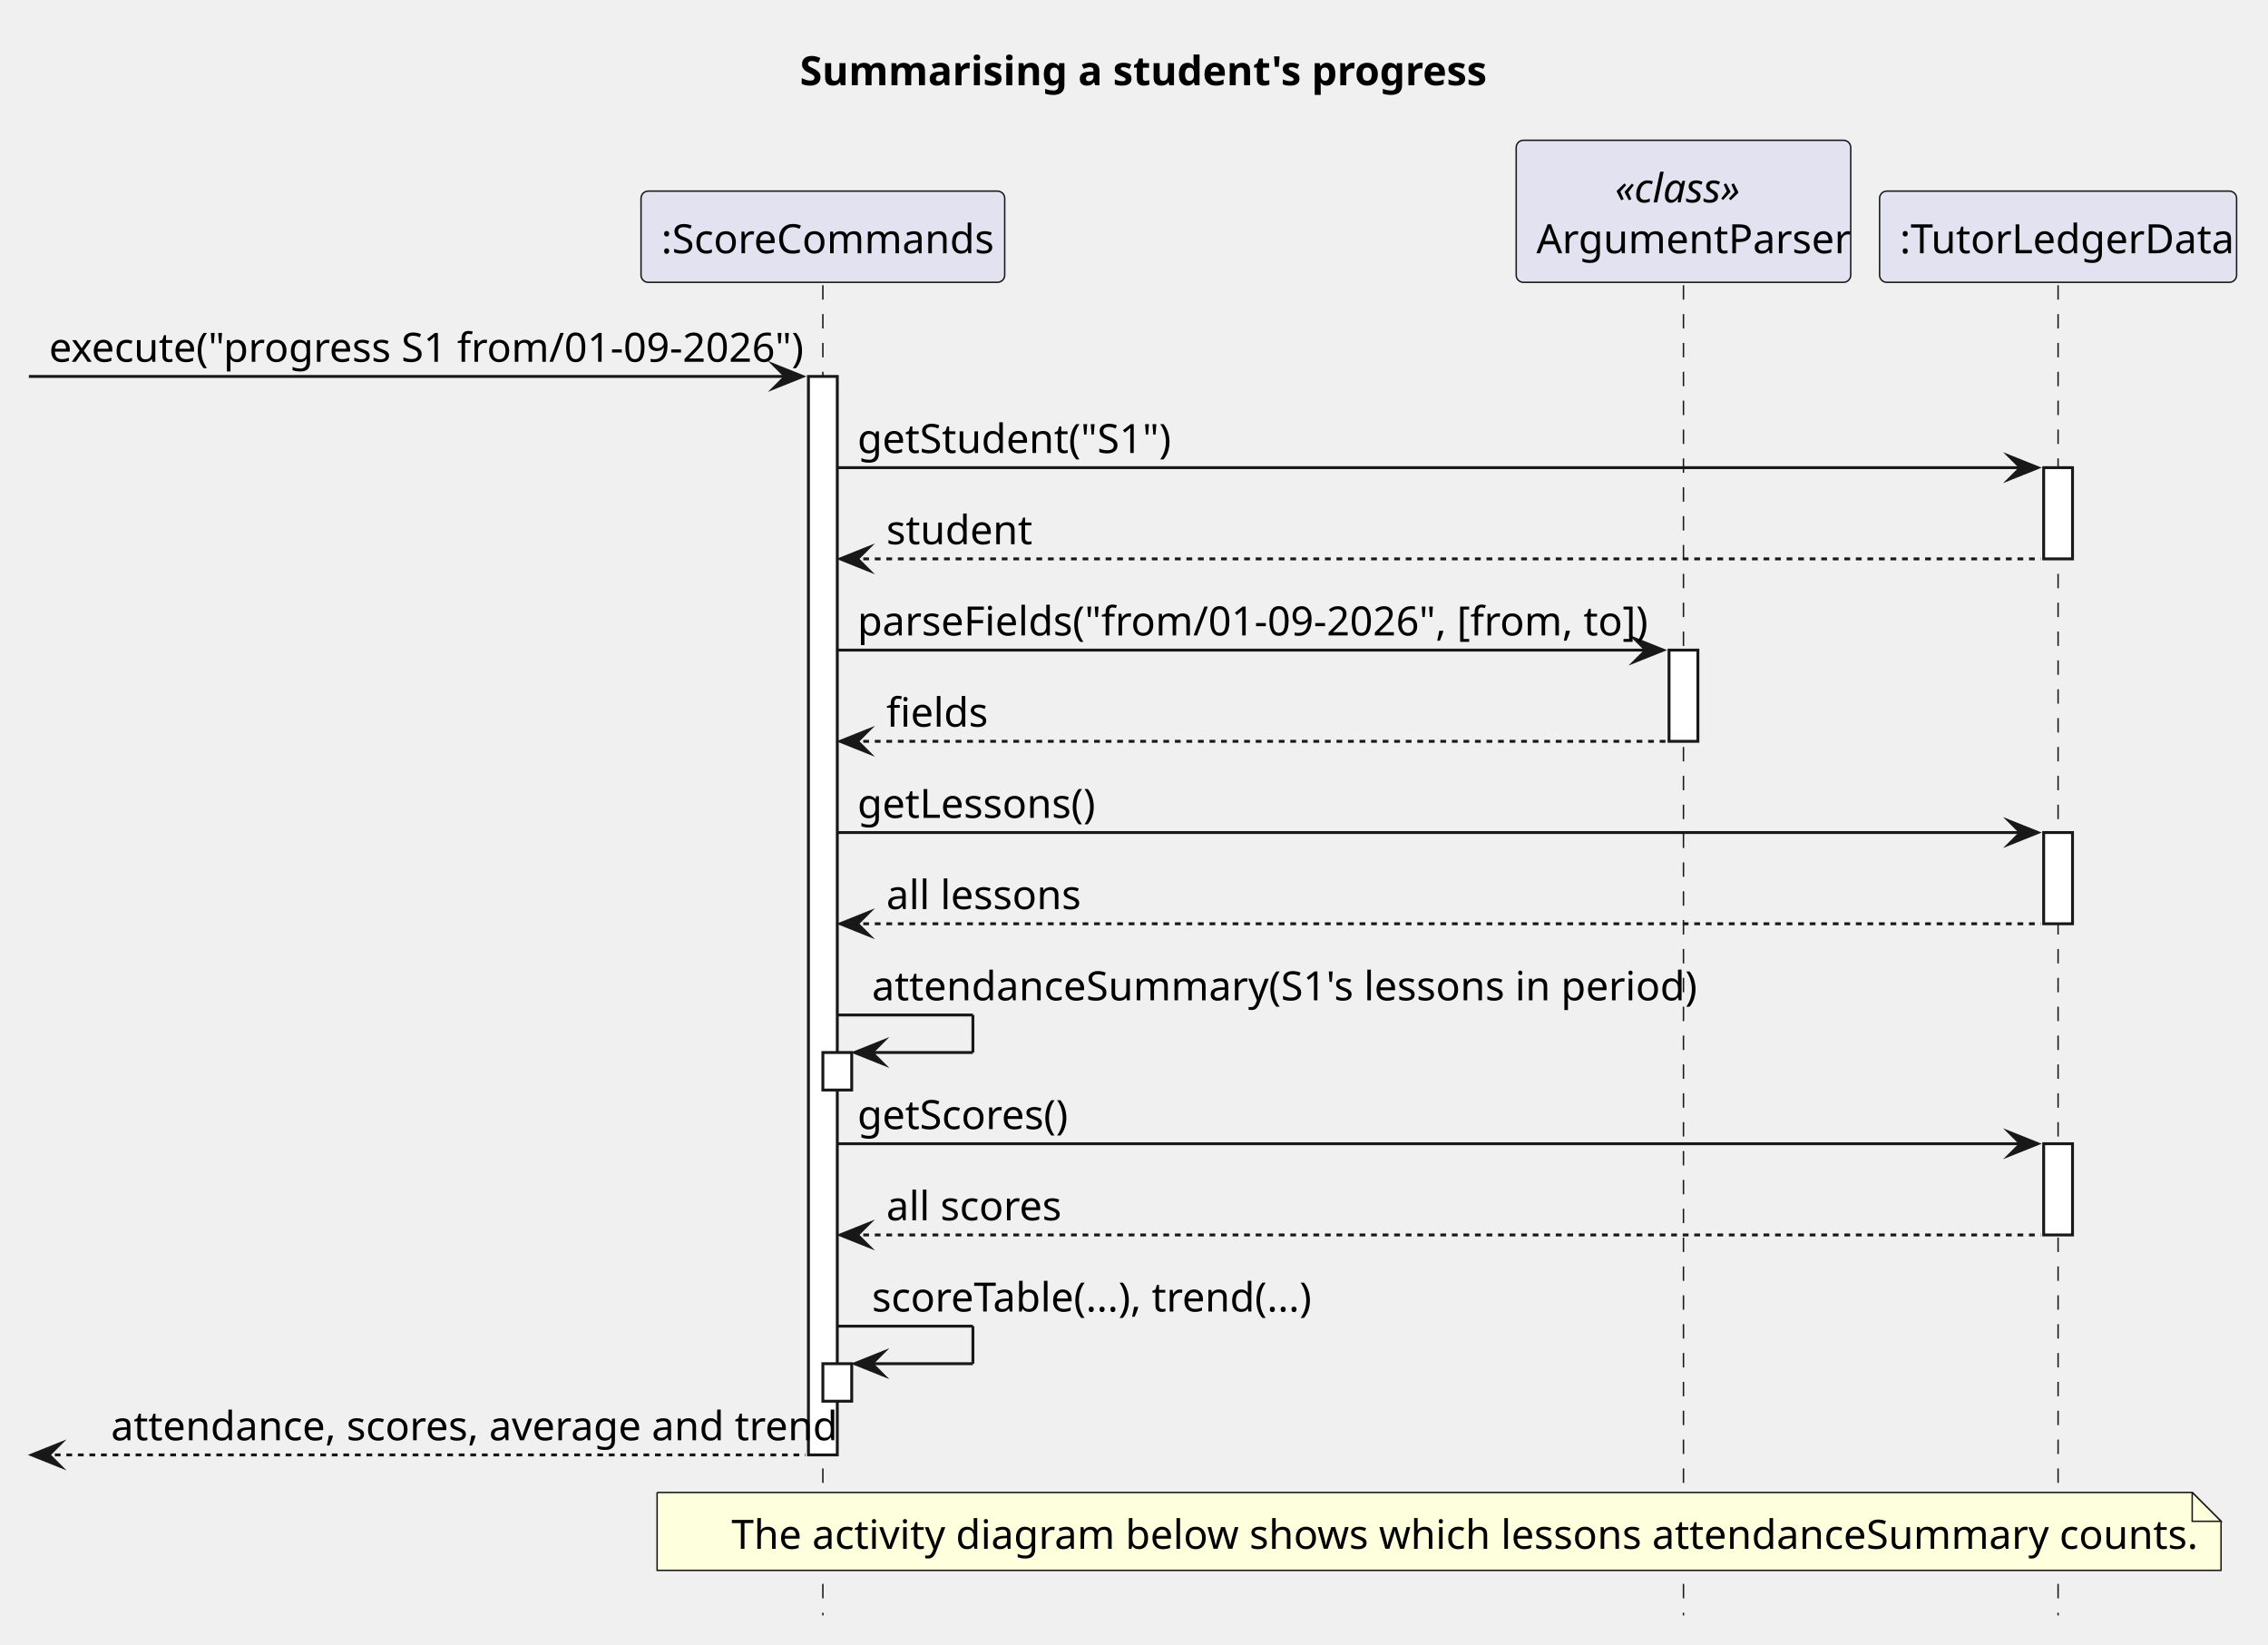
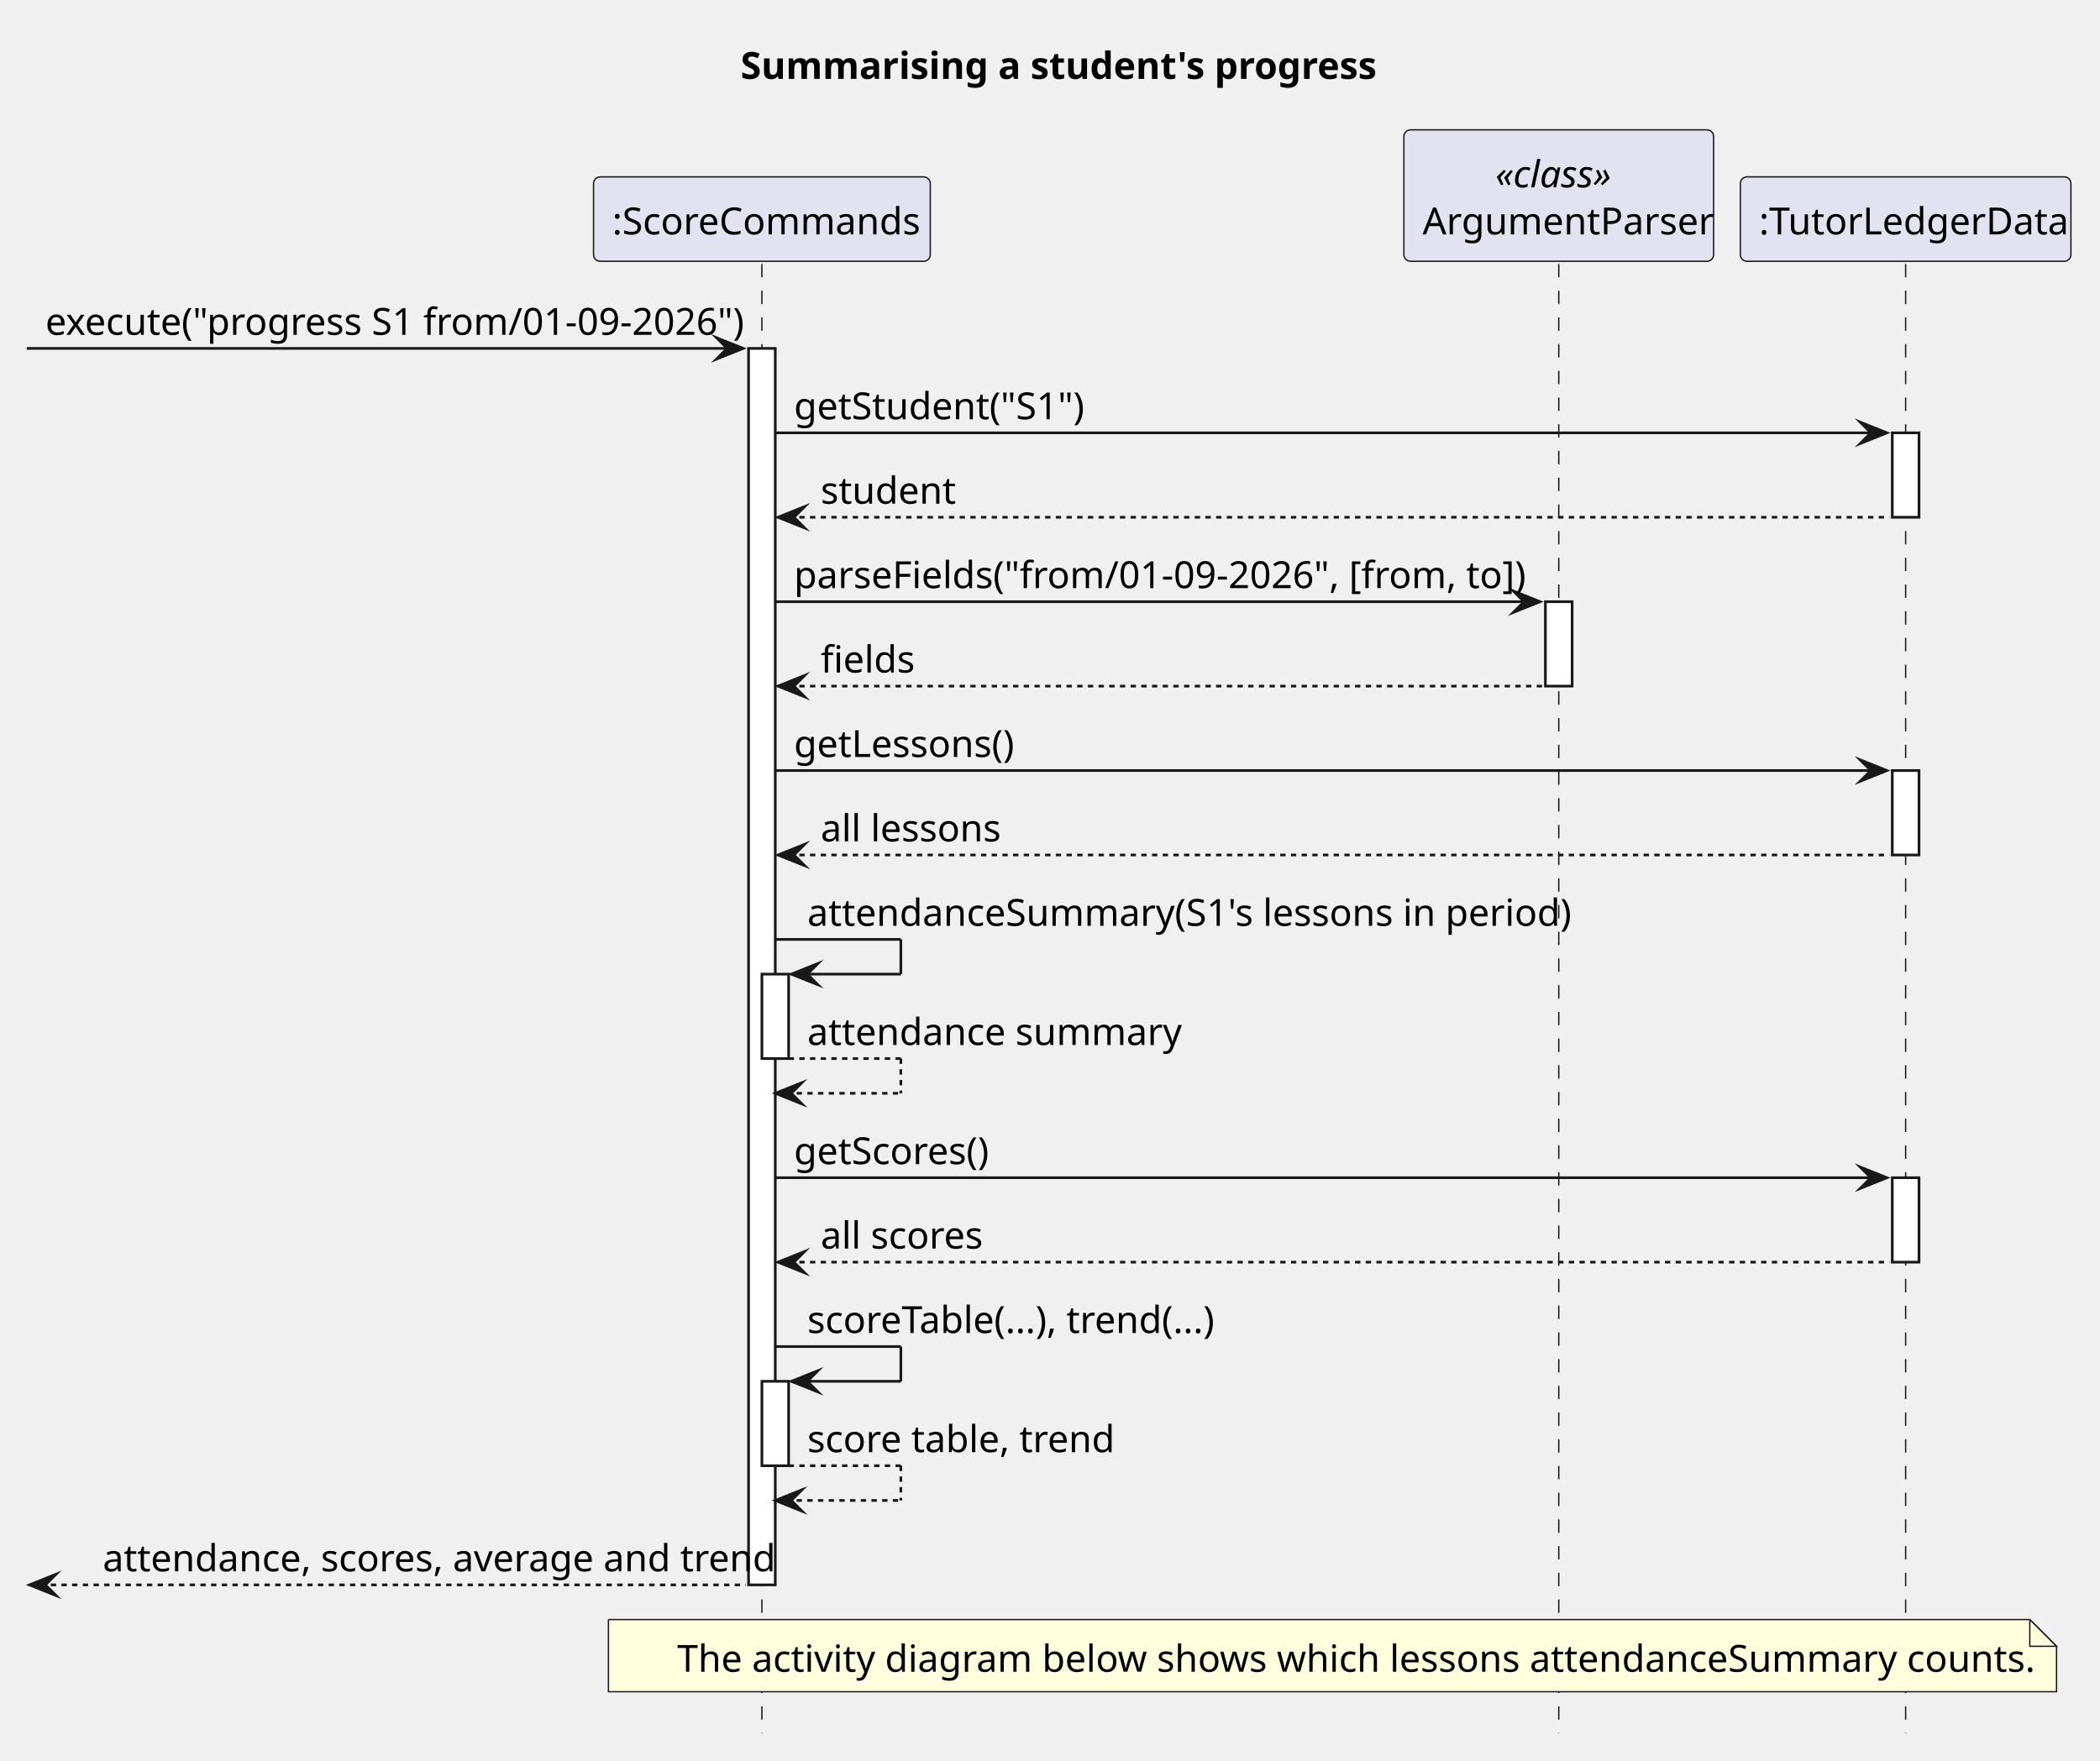
- <svg xmlns="http://www.w3.org/2000/svg" version="1.1" data-diagram-type="SEQUENCE" style="width:786px;height:570px;background:#FFFFFF;" width="786px" height="570px" viewBox="0 0 786 570" zoomAndPan="magnify" preserveAspectRatio="none" contentStyleType="text/css">
+ <svg xmlns="http://www.w3.org/2000/svg" version="1.1" data-diagram-type="SEQUENCE" style="width:786px;height:659px;background:#FFFFFF;" width="786px" height="659px" viewBox="0 0 786 659" zoomAndPan="magnify" preserveAspectRatio="none" contentStyleType="text/css">
  <defs />
  <g font-family="sans-serif" lengthAdjust="spacing">
    <g class="title" data-source-line="5">
      <text x="277.199" y="29.533" fill="#000" font-size="14" textLength="229.722" font-weight="700">Summarising a student's progress</text>
    </g>
    <g class="participant-lifeline" data-qualified-name="Commands" data-entity-uid="part1" id="part1-lifeline" data-source-line="7">
      <g>
-         <rect x="281.673" y="98.828" width="8" height="460.922" fill="#000" fill-opacity="0" />
-         <line x1="285.173" y1="98.828" x2="285.173" y2="559.75" style="stroke:#181818;stroke-width:0.5;stroke-dasharray:5,5;" />
+         <rect x="281.673" y="98.828" width="8" height="550.141" fill="#000" fill-opacity="0" />
+         <line x1="285.173" y1="98.828" x2="285.173" y2="648.969" style="stroke:#181818;stroke-width:0.5;stroke-dasharray:5,5;" />
      </g>
    </g>
    <g>
-       <rect x="280.173" y="130.438" width="10" height="373.703" fill="#FFF" style="stroke:#181818;stroke-width:1;" />
+       <rect x="280.173" y="130.438" width="10" height="462.922" fill="#FFF" style="stroke:#181818;stroke-width:1;" />
    </g>
    <g>
-       <rect x="285.173" y="364.703" width="10" height="13" fill="#FFF" style="stroke:#181818;stroke-width:1;" />
+       <rect x="285.173" y="364.703" width="10" height="31.609" fill="#FFF" style="stroke:#181818;stroke-width:1;" />
    </g>
    <g>
-       <rect x="285.173" y="472.531" width="10" height="13" fill="#FFF" style="stroke:#181818;stroke-width:1;" />
+       <rect x="285.173" y="517.141" width="10" height="31.609" fill="#FFF" style="stroke:#181818;stroke-width:1;" />
    </g>
    <g class="participant-lifeline" data-qualified-name="Parser" data-entity-uid="part2" id="part2-lifeline" data-source-line="8">
      <g>
-         <rect x="579.924" y="98.828" width="8" height="460.922" fill="#000" fill-opacity="0" />
-         <line x1="583.424" y1="98.828" x2="583.424" y2="559.75" style="stroke:#181818;stroke-width:0.5;stroke-dasharray:5,5;" />
+         <rect x="579.924" y="98.828" width="8" height="550.141" fill="#000" fill-opacity="0" />
+         <line x1="583.424" y1="98.828" x2="583.424" y2="648.969" style="stroke:#181818;stroke-width:0.5;stroke-dasharray:5,5;" />
      </g>
    </g>
    <g>
      <rect x="578.424" y="225.266" width="10" height="31.609" fill="#FFF" style="stroke:#181818;stroke-width:1;" />
    </g>
    <g class="participant-lifeline" data-qualified-name="Data" data-entity-uid="part3" id="part3-lifeline" data-source-line="9">
      <g>
-         <rect x="709.754" y="98.828" width="8" height="460.922" fill="#000" fill-opacity="0" />
-         <line x1="713.254" y1="98.828" x2="713.254" y2="559.75" style="stroke:#181818;stroke-width:0.5;stroke-dasharray:5,5;" />
+         <rect x="709.754" y="98.828" width="8" height="550.141" fill="#000" fill-opacity="0" />
+         <line x1="713.254" y1="98.828" x2="713.254" y2="648.969" style="stroke:#181818;stroke-width:0.5;stroke-dasharray:5,5;" />
      </g>
    </g>
    <g>
      <rect x="708.254" y="162.047" width="10" height="31.609" fill="#FFF" style="stroke:#181818;stroke-width:1;" />
    </g>
    <g>
      <rect x="708.254" y="288.484" width="10" height="31.609" fill="#FFF" style="stroke:#181818;stroke-width:1;" />
    </g>
    <g>
-       <rect x="708.254" y="396.313" width="10" height="31.609" fill="#FFF" style="stroke:#181818;stroke-width:1;" />
+       <rect x="708.254" y="440.922" width="10" height="31.609" fill="#FFF" style="stroke:#181818;stroke-width:1;" />
    </g>
    <g class="participant participant-head" data-qualified-name="Commands" data-entity-uid="part1" id="part1-head" data-source-line="7">
      <rect x="222.152" y="66.219" width="126.041" height="31.609" fill="#E2E2F0" style="stroke:#181818;stroke-width:0.5;" rx="2.5" ry="2.5" />
      <text x="229.152" y="87.752" fill="#000" font-size="14" textLength="112.041">:ScoreCommands</text>
    </g>
    <g class="participant participant-head" data-qualified-name="Parser" data-entity-uid="part2" id="part2-head" data-source-line="8">
      <rect x="525.458" y="48.609" width="115.931" height="49.219" fill="#E2E2F0" style="stroke:#181818;stroke-width:0.5;" rx="2.5" ry="2.5" />
      <text x="559.689" y="70.143" fill="#000" font-size="14" textLength="47.469" font-style="italic">«class»</text>
      <text x="532.458" y="87.752" fill="#000" font-size="14" textLength="101.931">ArgumentParser</text>
    </g>
    <g class="participant participant-head" data-qualified-name="Data" data-entity-uid="part3" id="part3-head" data-source-line="9">
      <rect x="651.389" y="66.219" width="123.73" height="31.609" fill="#E2E2F0" style="stroke:#181818;stroke-width:0.5;" rx="2.5" ry="2.5" />
      <text x="658.389" y="87.752" fill="#000" font-size="14" textLength="109.73">:TutorLedgerData</text>
    </g>
    <g class="message" data-entity-1="part1" data-entity-2="part1" id="msg1" data-source-line="11">
      <polygon points="268.173,126.438,278.173,130.438,268.173,134.438,272.173,130.438" fill="#181818" style="stroke:#181818;stroke-width:1;stroke-linejoin:miter;stroke-miterlimit:10;" />
      <line x1="10" y1="130.438" x2="274.173" y2="130.438" style="stroke:#181818;stroke-width:1;" />
      <text x="17" y="125.361" fill="#000" font-size="14" textLength="251.173">execute("progress S1 from/01-09-2026")</text>
    </g>
    <g class="message" data-entity-1="part1" data-entity-2="part3" id="msg2" data-source-line="13">
      <polygon points="696.254,158.047,706.254,162.047,696.254,166.047,700.254,162.047" fill="#181818" style="stroke:#181818;stroke-width:1;stroke-linejoin:miter;stroke-miterlimit:10;" />
      <line x1="290.173" y1="162.047" x2="702.254" y2="162.047" style="stroke:#181818;stroke-width:1;" />
      <text x="297.173" y="156.971" fill="#000" font-size="14" textLength="104.111">getStudent("S1")</text>
    </g>
    <g class="message" data-entity-1="part3" data-entity-2="part1" id="msg3" data-source-line="15">
      <polygon points="301.173,189.656,291.173,193.656,301.173,197.656,297.173,193.656" fill="#181818" style="stroke:#181818;stroke-width:1;stroke-linejoin:miter;stroke-miterlimit:10;" />
      <line x1="295.173" y1="193.656" x2="707.254" y2="193.656" style="stroke:#181818;stroke-width:1;stroke-dasharray:2,2;" />
      <text x="307.173" y="188.58" fill="#000" font-size="14" textLength="45.924">student</text>
    </g>
    <g class="message" data-entity-1="part1" data-entity-2="part2" id="msg4" data-source-line="17">
      <polygon points="566.424,221.266,576.424,225.266,566.424,229.266,570.424,225.266" fill="#181818" style="stroke:#181818;stroke-width:1;stroke-linejoin:miter;stroke-miterlimit:10;" />
      <line x1="290.173" y1="225.266" x2="572.424" y2="225.266" style="stroke:#181818;stroke-width:1;" />
      <text x="297.173" y="220.189" fill="#000" font-size="14" textLength="258.146">parseFields("from/01-09-2026", [from, to])</text>
    </g>
    <g class="message" data-entity-1="part2" data-entity-2="part1" id="msg5" data-source-line="19">
      <polygon points="301.173,252.875,291.173,256.875,301.173,260.875,297.173,256.875" fill="#181818" style="stroke:#181818;stroke-width:1;stroke-linejoin:miter;stroke-miterlimit:10;" />
      <line x1="295.173" y1="256.875" x2="577.424" y2="256.875" style="stroke:#181818;stroke-width:1;stroke-dasharray:2,2;" />
      <text x="307.173" y="251.799" fill="#000" font-size="14" textLength="32.683">fields</text>
    </g>
    <g class="message" data-entity-1="part1" data-entity-2="part3" id="msg6" data-source-line="22">
      <polygon points="696.254,284.484,706.254,288.484,696.254,292.484,700.254,288.484" fill="#181818" style="stroke:#181818;stroke-width:1;stroke-linejoin:miter;stroke-miterlimit:10;" />
      <line x1="290.173" y1="288.484" x2="702.254" y2="288.484" style="stroke:#181818;stroke-width:1;" />
      <text x="297.173" y="283.408" fill="#000" font-size="14" textLength="80.931">getLessons()</text>
    </g>
    <g class="message" data-entity-1="part3" data-entity-2="part1" id="msg7" data-source-line="24">
      <polygon points="301.173,316.094,291.173,320.094,301.173,324.094,297.173,320.094" fill="#181818" style="stroke:#181818;stroke-width:1;stroke-linejoin:miter;stroke-miterlimit:10;" />
      <line x1="295.173" y1="320.094" x2="707.254" y2="320.094" style="stroke:#181818;stroke-width:1;stroke-dasharray:2,2;" />
      <text x="307.173" y="315.018" fill="#000" font-size="14" textLength="65.365">all lessons</text>
    </g>
    <g class="message" data-entity-1="part1" data-entity-2="part1" id="msg8" data-source-line="26">
      <line x1="290.173" y1="351.703" x2="337.173" y2="351.703" style="stroke:#181818;stroke-width:1;" />
      <line x1="337.173" y1="351.703" x2="337.173" y2="364.703" style="stroke:#181818;stroke-width:1;" />
      <line x1="296.173" y1="364.703" x2="337.173" y2="364.703" style="stroke:#181818;stroke-width:1;" />
      <polygon points="306.173,360.703,296.173,364.703,306.173,368.703,302.173,364.703" fill="#181818" style="stroke:#181818;stroke-width:1;stroke-linejoin:miter;stroke-miterlimit:10;" />
      <text x="302.173" y="346.627" fill="#000" font-size="14" textLength="274.251">attendanceSummary(S1's lessons in period)</text>
    </g>
-     <g class="message" data-entity-1="part1" data-entity-2="part3" id="msg9" data-source-line="30">
-       <polygon points="696.254,392.313,706.254,396.313,696.254,400.313,700.254,396.313" fill="#181818" style="stroke:#181818;stroke-width:1;stroke-linejoin:miter;stroke-miterlimit:10;" />
-       <line x1="290.173" y1="396.313" x2="702.254" y2="396.313" style="stroke:#181818;stroke-width:1;" />
-       <text x="297.173" y="391.236" fill="#000" font-size="14" textLength="72.358">getScores()</text>
+     <g class="message" data-entity-1="part1" data-entity-2="part1" id="msg9" data-source-line="28">
+       <line x1="295.173" y1="396.313" x2="337.173" y2="396.313" style="stroke:#181818;stroke-width:1;stroke-dasharray:2,2;" />
+       <line x1="337.173" y1="396.313" x2="337.173" y2="409.313" style="stroke:#181818;stroke-width:1;stroke-dasharray:2,2;" />
+       <line x1="290.173" y1="409.313" x2="337.173" y2="409.313" style="stroke:#181818;stroke-width:1;stroke-dasharray:2,2;" />
+       <polygon points="300.173,405.313,290.173,409.313,300.173,413.313,296.173,409.313" fill="#181818" style="stroke:#181818;stroke-width:1;stroke-linejoin:miter;stroke-miterlimit:10;" />
+       <text x="302.173" y="391.236" fill="#000" font-size="14" textLength="130.73">attendance summary</text>
    </g>
-     <g class="message" data-entity-1="part3" data-entity-2="part1" id="msg10" data-source-line="32">
-       <polygon points="301.173,423.922,291.173,427.922,301.173,431.922,297.173,427.922" fill="#181818" style="stroke:#181818;stroke-width:1;stroke-linejoin:miter;stroke-miterlimit:10;" />
-       <line x1="295.173" y1="427.922" x2="707.254" y2="427.922" style="stroke:#181818;stroke-width:1;stroke-dasharray:2,2;" />
-       <text x="307.173" y="422.846" fill="#000" font-size="14" textLength="59.131">all scores</text>
+     <g class="message" data-entity-1="part1" data-entity-2="part3" id="msg10" data-source-line="31">
+       <polygon points="696.254,436.922,706.254,440.922,696.254,444.922,700.254,440.922" fill="#181818" style="stroke:#181818;stroke-width:1;stroke-linejoin:miter;stroke-miterlimit:10;" />
+       <line x1="290.173" y1="440.922" x2="702.254" y2="440.922" style="stroke:#181818;stroke-width:1;" />
+       <text x="297.173" y="435.846" fill="#000" font-size="14" textLength="72.358">getScores()</text>
    </g>
-     <g class="message" data-entity-1="part1" data-entity-2="part1" id="msg11" data-source-line="34">
-       <line x1="290.173" y1="459.531" x2="337.173" y2="459.531" style="stroke:#181818;stroke-width:1;" />
-       <line x1="337.173" y1="459.531" x2="337.173" y2="472.531" style="stroke:#181818;stroke-width:1;" />
-       <line x1="296.173" y1="472.531" x2="337.173" y2="472.531" style="stroke:#181818;stroke-width:1;" />
-       <polygon points="306.173,468.531,296.173,472.531,306.173,476.531,302.173,472.531" fill="#181818" style="stroke:#181818;stroke-width:1;stroke-linejoin:miter;stroke-miterlimit:10;" />
-       <text x="302.173" y="454.455" fill="#000" font-size="14" textLength="150.931">scoreTable(...), trend(...)</text>
+     <g class="message" data-entity-1="part3" data-entity-2="part1" id="msg11" data-source-line="33">
+       <polygon points="301.173,468.531,291.173,472.531,301.173,476.531,297.173,472.531" fill="#181818" style="stroke:#181818;stroke-width:1;stroke-linejoin:miter;stroke-miterlimit:10;" />
+       <line x1="295.173" y1="472.531" x2="707.254" y2="472.531" style="stroke:#181818;stroke-width:1;stroke-dasharray:2,2;" />
+       <text x="307.173" y="467.455" fill="#000" font-size="14" textLength="59.131">all scores</text>
    </g>
-     <g class="message" data-entity-1="part1" data-entity-2="part1" id="msg12" data-source-line="38">
-       <polygon points="21,500.141,11,504.141,21,508.141,17,504.141" fill="#181818" style="stroke:#181818;stroke-width:1;stroke-linejoin:miter;stroke-miterlimit:10;" />
-       <line x1="15" y1="504.141" x2="279.173" y2="504.141" style="stroke:#181818;stroke-width:1;stroke-dasharray:2,2;" />
-       <text x="38.457" y="499.064" fill="#000" font-size="14" textLength="239.716">attendance, scores, average and trend</text>
+     <g class="message" data-entity-1="part1" data-entity-2="part1" id="msg12" data-source-line="35">
+       <line x1="290.173" y1="504.141" x2="337.173" y2="504.141" style="stroke:#181818;stroke-width:1;" />
+       <line x1="337.173" y1="504.141" x2="337.173" y2="517.141" style="stroke:#181818;stroke-width:1;" />
+       <line x1="296.173" y1="517.141" x2="337.173" y2="517.141" style="stroke:#181818;stroke-width:1;" />
+       <polygon points="306.173,513.141,296.173,517.141,306.173,521.141,302.173,517.141" fill="#181818" style="stroke:#181818;stroke-width:1;stroke-linejoin:miter;stroke-miterlimit:10;" />
+       <text x="302.173" y="499.064" fill="#000" font-size="14" textLength="150.931">scoreTable(...), trend(...)</text>
    </g>
-     <path d="M227.73,517.141 L227.73,544.141 L769.73,544.141 L769.73,527.141 L759.73,517.141 L227.73,517.141" style="stroke:#181818;stroke-width:0.5;" fill="#FEFFDD" />
-     <path d="M759.73,517.141 L759.73,527.141 L769.73,527.141 L759.73,517.141" style="stroke:#181818;stroke-width:0.5;" fill="#FEFFDD" />
-     <text x="253.49" y="536.674" fill="#000" font-size="14" textLength="482.446">The activity diagram below shows which lessons attendanceSummary counts.</text>
+     <g class="message" data-entity-1="part1" data-entity-2="part1" id="msg13" data-source-line="37">
+       <line x1="295.173" y1="548.75" x2="337.173" y2="548.75" style="stroke:#181818;stroke-width:1;stroke-dasharray:2,2;" />
+       <line x1="337.173" y1="548.75" x2="337.173" y2="561.75" style="stroke:#181818;stroke-width:1;stroke-dasharray:2,2;" />
+       <line x1="290.173" y1="561.75" x2="337.173" y2="561.75" style="stroke:#181818;stroke-width:1;stroke-dasharray:2,2;" />
+       <polygon points="300.173,557.75,290.173,561.75,300.173,565.75,296.173,561.75" fill="#181818" style="stroke:#181818;stroke-width:1;stroke-linejoin:miter;stroke-miterlimit:10;" />
+       <text x="302.173" y="543.674" fill="#000" font-size="14" textLength="108.172">score table, trend</text>
+     </g>
+     <g class="message" data-entity-1="part1" data-entity-2="part1" id="msg14" data-source-line="40">
+       <polygon points="21,589.359,11,593.359,21,597.359,17,593.359" fill="#181818" style="stroke:#181818;stroke-width:1;stroke-linejoin:miter;stroke-miterlimit:10;" />
+       <line x1="15" y1="593.359" x2="279.173" y2="593.359" style="stroke:#181818;stroke-width:1;stroke-dasharray:2,2;" />
+       <text x="38.457" y="588.283" fill="#000" font-size="14" textLength="239.716">attendance, scores, average and trend</text>
+     </g>
+     <path d="M227.73,606.359 L227.73,633.359 L769.73,633.359 L769.73,616.359 L759.73,606.359 L227.73,606.359" style="stroke:#181818;stroke-width:0.5;" fill="#FEFFDD" />
+     <path d="M759.73,606.359 L759.73,616.359 L769.73,616.359 L759.73,606.359" style="stroke:#181818;stroke-width:0.5;" fill="#FEFFDD" />
+     <text x="253.49" y="625.893" fill="#000" font-size="14" textLength="482.446">The activity diagram below shows which lessons attendanceSummary counts.</text>
  </g>
</svg>
